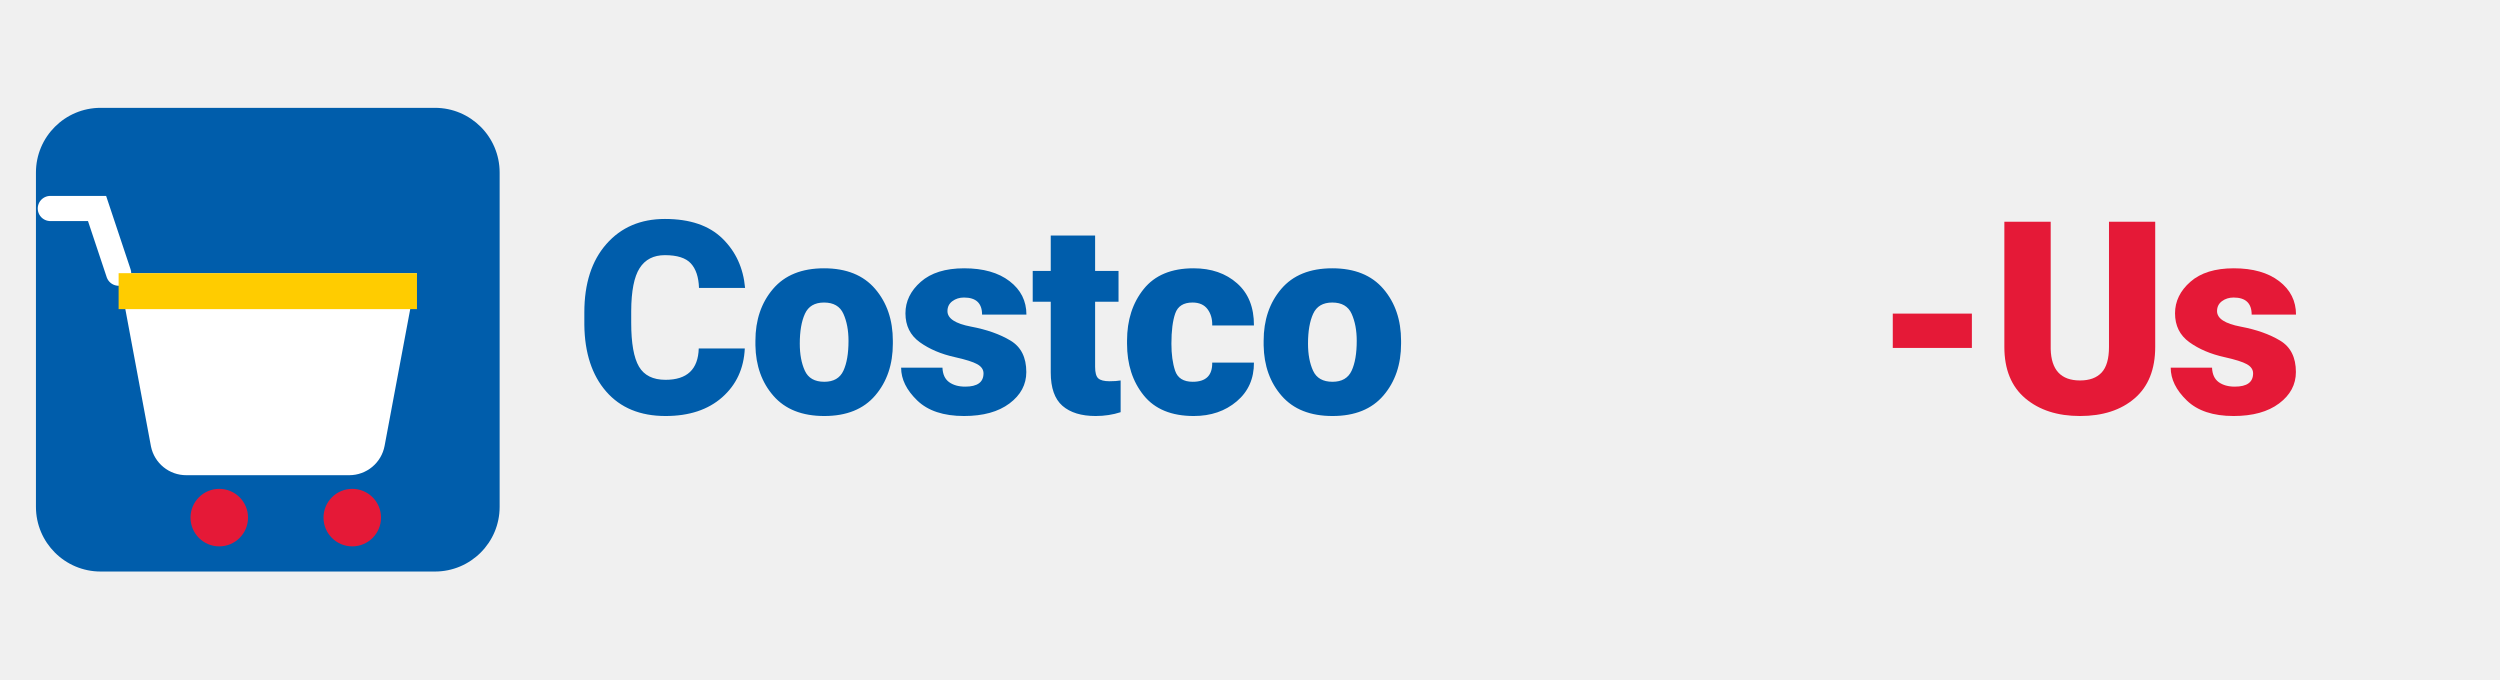
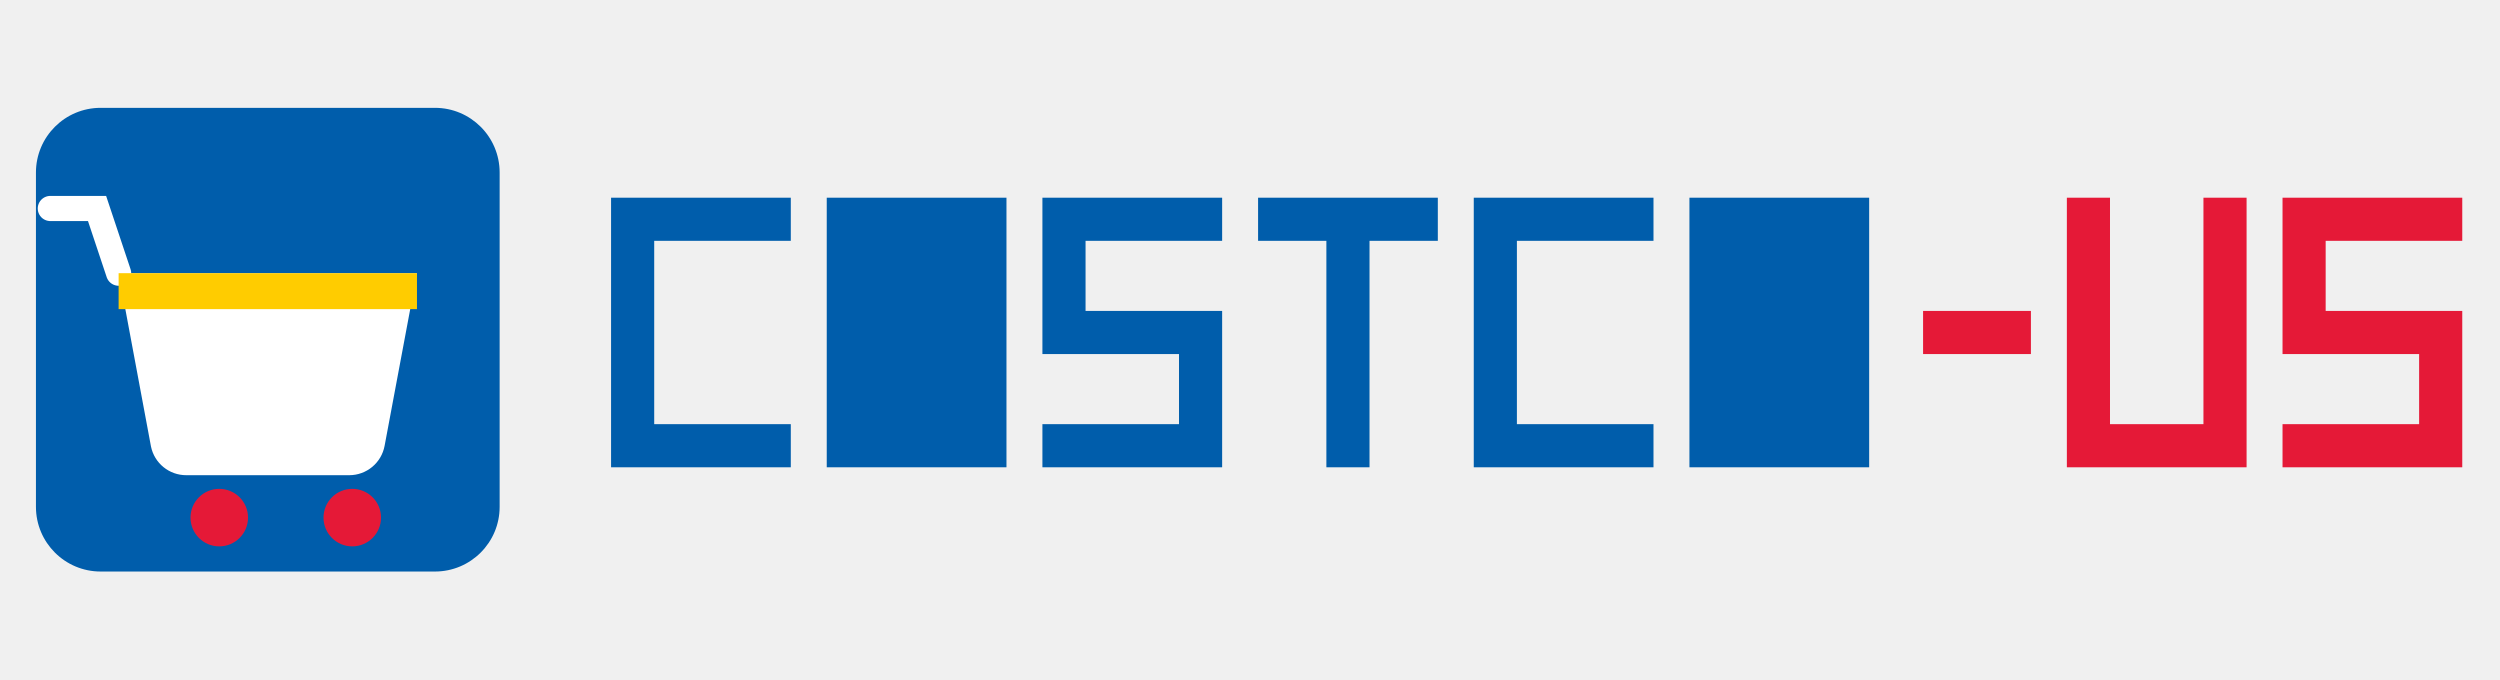
<svg xmlns="http://www.w3.org/2000/svg" width="1391" height="378" viewBox="0 0 1391 378" role="img" aria-label="Costco-Us">
  <g id="Costco_Us_Logotype" data-name="Costco-Us Logotype">
    <rect width="1391" height="378" fill="#fff" opacity="0" />
    <g transform="translate(20 60)">
      <rect x="0" y="0" width="258" height="258" rx="36" fill="#005dab" />
      <path d="M46 92h166l-18 96a20 20 0 0 1-19.7 16.4H83.7A20 20 0 0 1 64 188.4Z" fill="#fff" />
      <path d="M46 92 34 56H8" stroke="#fff" stroke-width="14" stroke-linecap="round" fill="none" />
      <circle cx="102" cy="228" r="16" fill="#e51937" />
      <circle cx="176" cy="228" r="16" fill="#e51937" />
      <rect x="46" y="92" width="166" height="20" fill="#ffcc00" />
    </g>
-     <text x="320" y="230" font-family="'Costco Sans Web', -apple-system, 'system-ui', 'Segoe UI', Roboto, sans-serif" font-size="150" font-weight="800" fill="#005dab" letter-spacing="-2">Costco</text>
-     <text x="1042" y="230" font-family="'Costco Sans Web', -apple-system, 'system-ui', 'Segoe UI', Roboto, sans-serif" font-size="150" font-weight="800" fill="#e51937" letter-spacing="-2">-Us</text>
+     <path d="M340,110 L440,110 L440,134 L364,134 L364,236 L440,236 L440,260 L340,260 Z" fill="#005dab" />
+     <path d="M460,110 H560 V260 H460 Z M484,134 H536 V236 H484 Z" fill="#005dab" />
+     <path d="M580,110 L680,110 L680,134 L604,134 L604,173 L680,173 L680,236 L680,260 L580,260 L580,236 L656,236 L656,197 L580,197 L580,134 Z" fill="#005dab" />
+     <path d="M700,110 L800,110 L800,134 L762,134 L762,260 L738,260 L738,134 L700,134 Z" fill="#005dab" />
+     <path d="M820,110 L920,110 L920,134 L844,134 L844,236 L920,236 L920,260 L820,260 Z" fill="#005dab" />
+     <path d="M940,110 H1040 V260 H940 Z M964,134 H1016 V236 H964 Z" fill="#005dab" />
+     <path d="M1070,173 H1130 V197 H1070 Z" fill="#e51937" />
+     <path d="M1150,110 L1174,110 L1174,236 L1226,236 L1226,110 L1250,110 L1250,260 L1150,260 Z" fill="#e51937" />
+     <path d="M1270,110 L1370,110 L1370,134 L1294,134 L1294,173 L1370,173 L1370,236 L1370,260 L1270,260 L1270,236 L1346,236 L1346,197 L1270,197 L1270,134 Z" fill="#e51937" />
  </g>
</svg>
